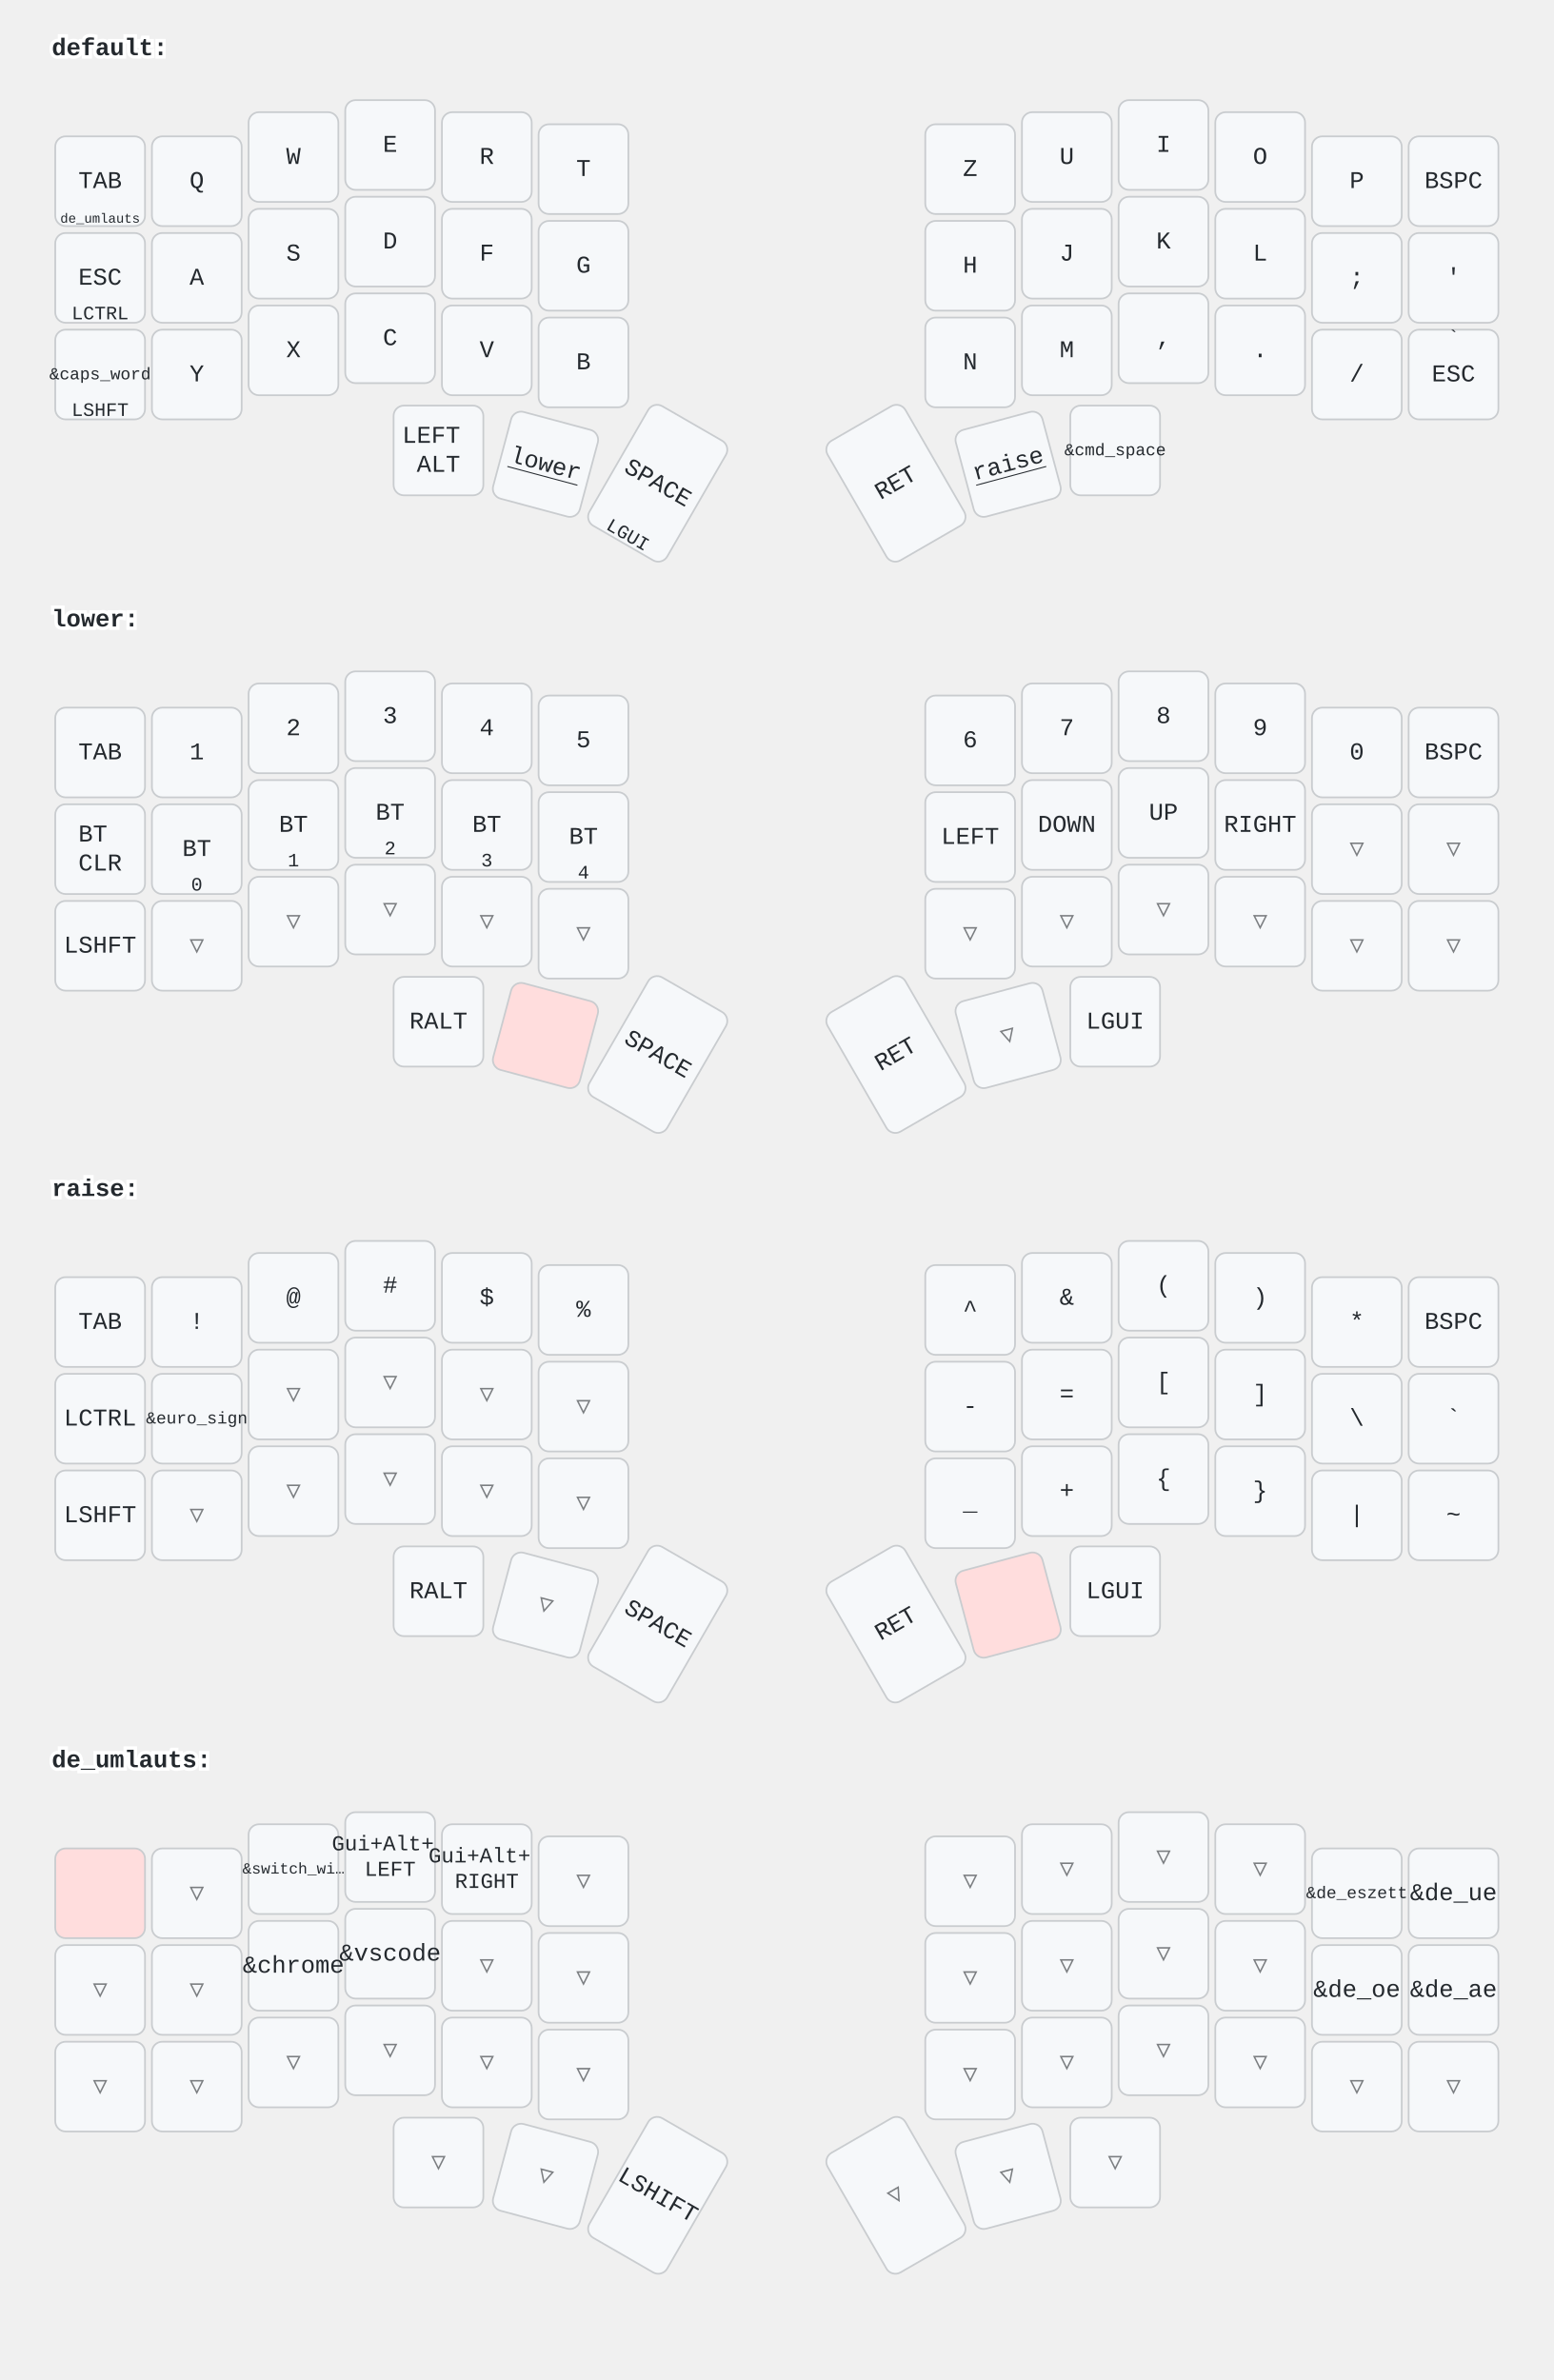
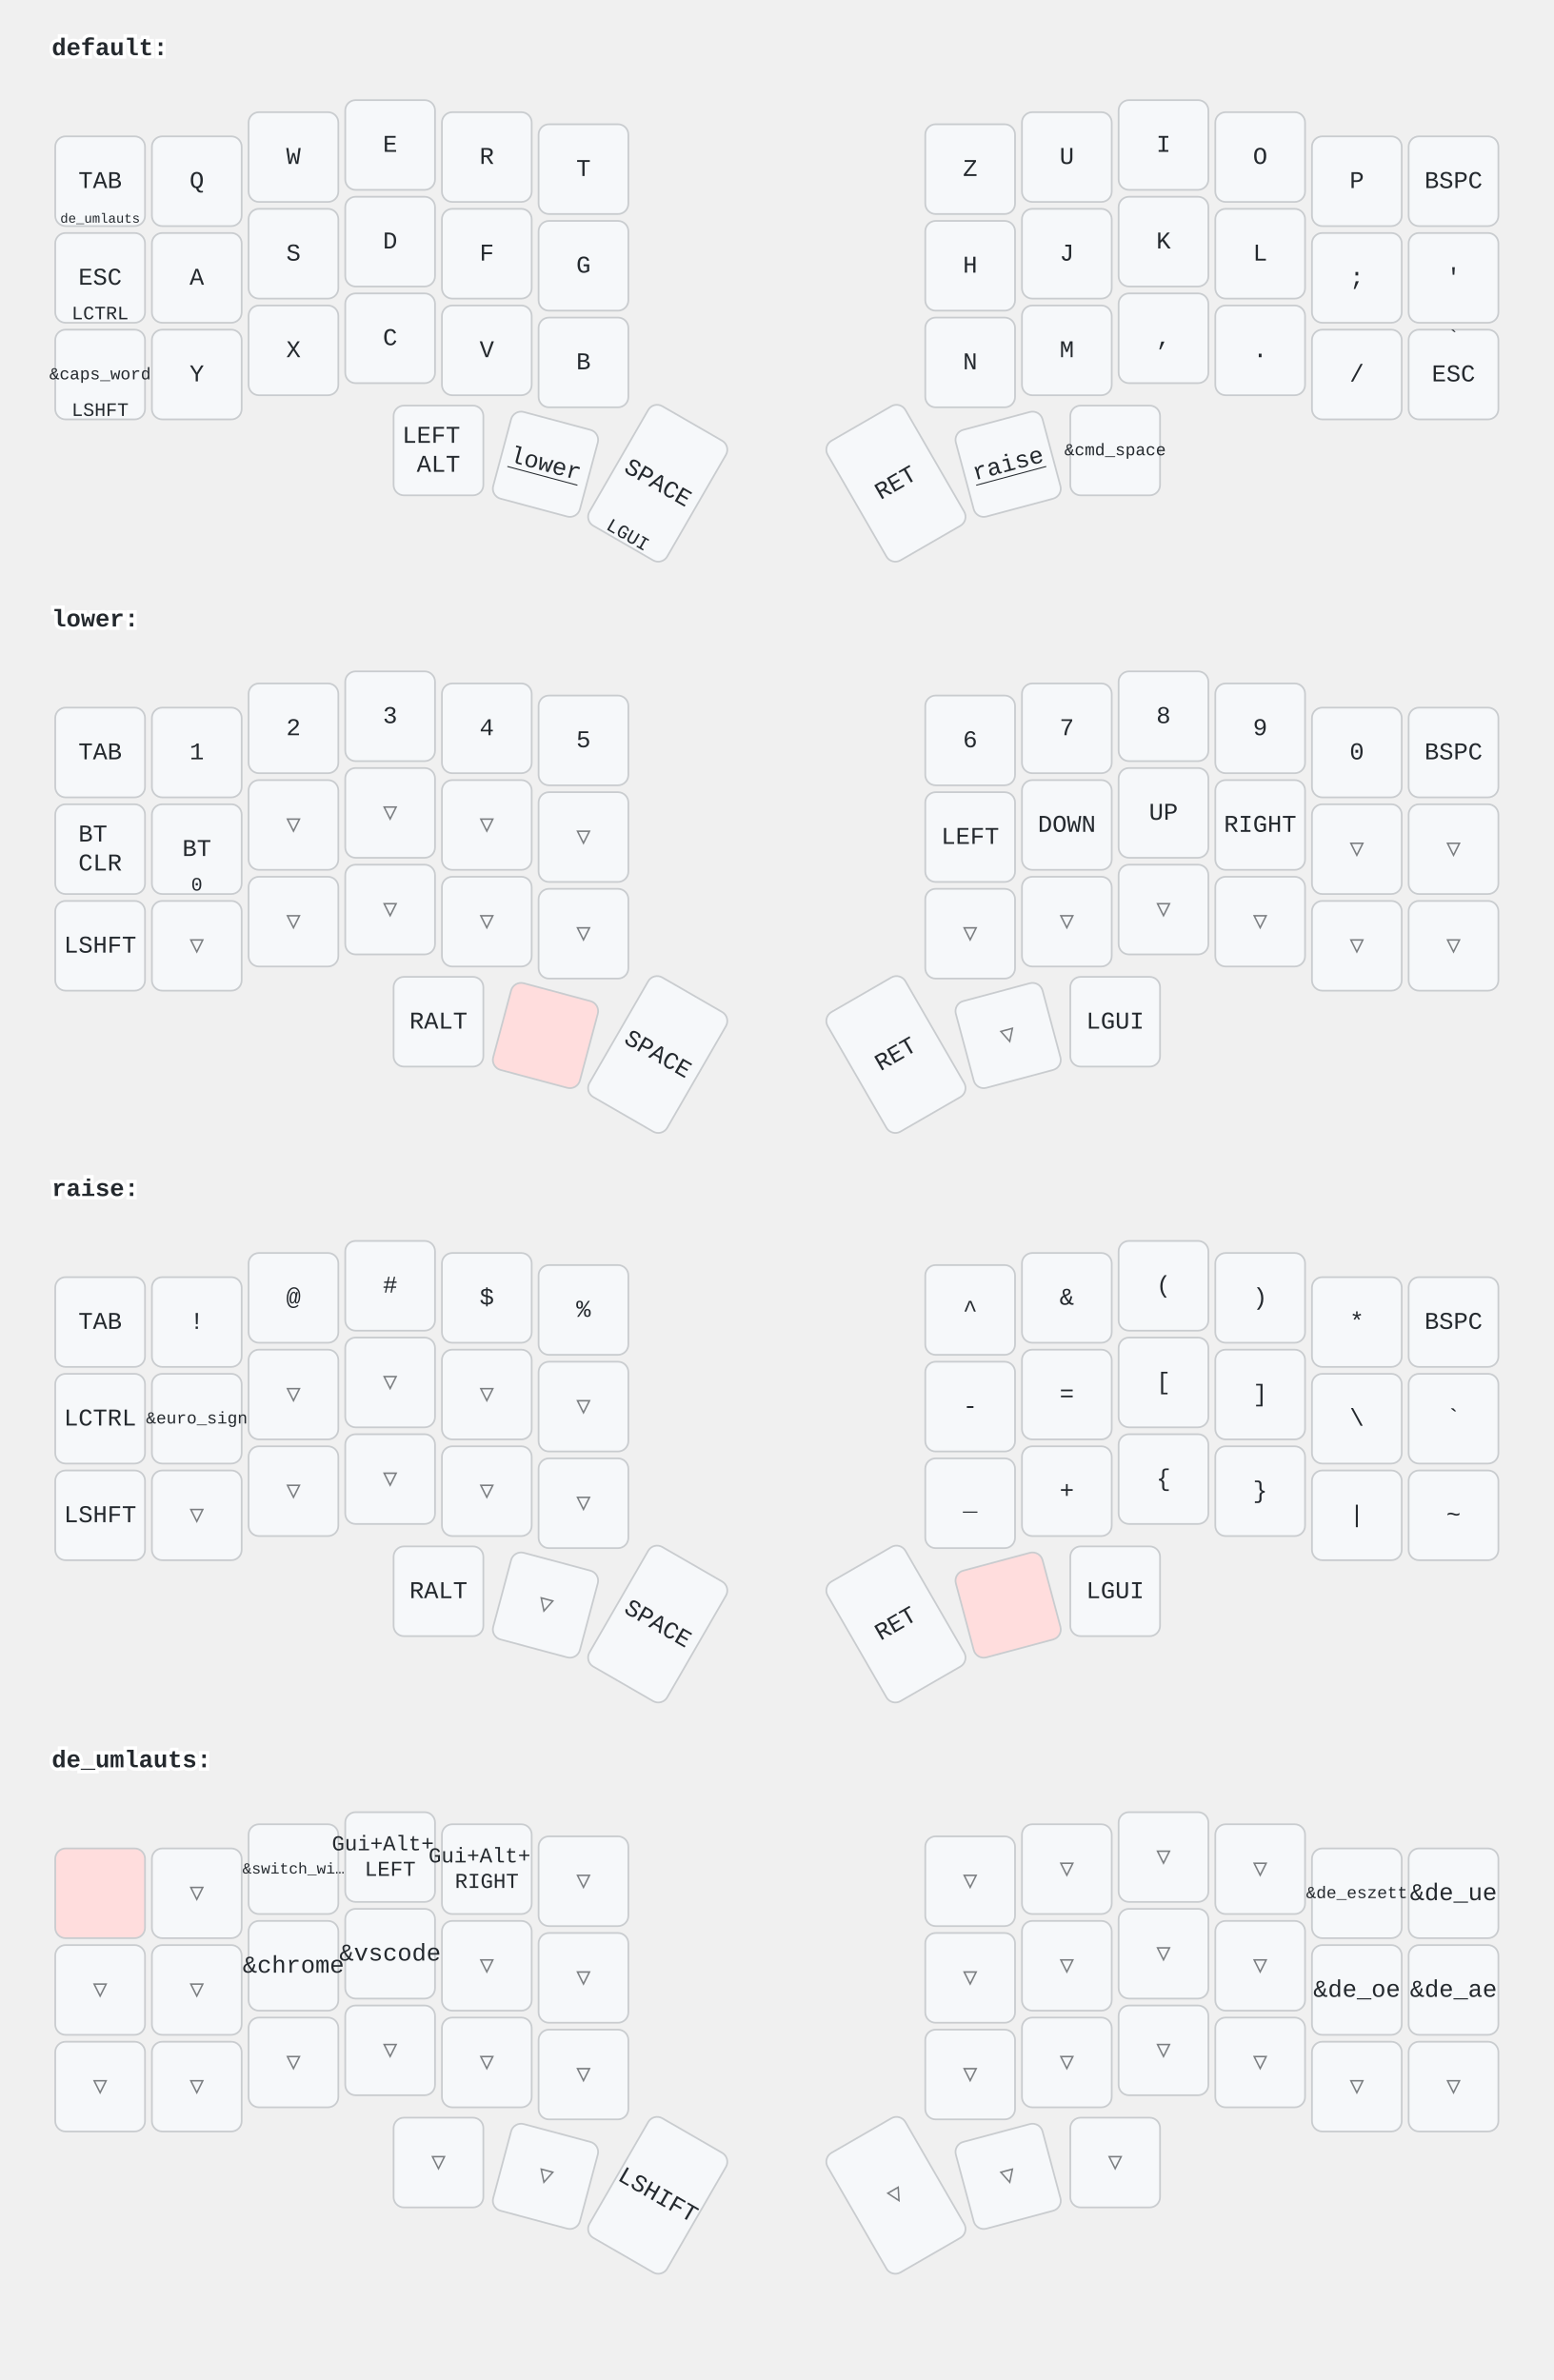
<svg xmlns="http://www.w3.org/2000/svg" width="900" height="1379" viewBox="0 0 900 1379" class="keymap">
  <style>/* inherit to force styles through use tags */
svg path {
    fill: inherit;
}

/* font and background color specifications */
svg.keymap {
    font-family: SFMono-Regular,Consolas,Liberation Mono,Menlo,monospace;
    font-size: 14px;
    font-kerning: normal;
    text-rendering: optimizeLegibility;
    fill: #24292e;
}

/* default key styling */
rect.key {
    fill: #f6f8fa;
}

rect.key, rect.combo {
    stroke: #c9cccf;
    stroke-width: 1;
}

/* default key side styling, only used is draw_key_sides is set */
rect.side {
    filter: brightness(90%);
}

/* color accent for combo boxes */
rect.combo, rect.combo-separate {
    fill: #cdf;
}

/* color accent for held keys */
rect.held, rect.combo.held {
    fill: #fdd;
}

/* color accent for ghost (optional) keys */
rect.ghost, rect.combo.ghost {
    stroke-dasharray: 4, 4;
    stroke-width: 2;
}

text {
    text-anchor: middle;
    dominant-baseline: middle;
}

/* styling for layer labels */
text.label {
    font-weight: bold;
    text-anchor: start;
    stroke: white;
    stroke-width: 4;
    paint-order: stroke;
}

/* styling for optional footer */
text.footer {
    text-anchor: end;
    dominant-baseline: auto;
    stroke: white;
    stroke-width: 4;
    paint-order: stroke;
}

/* styling for combo tap, and key hold/shifted label text */
text.combo, text.hold, text.shifted {
    font-size: 11px;
}

text.hold {
    text-anchor: middle;
    dominant-baseline: auto;
}

text.shifted {
    text-anchor: middle;
    dominant-baseline: hanging;
}

text.layer-activator {
    text-decoration: underline;
}

/* styling for hold/shifted label text in combo box */
text.combo.hold, text.combo.shifted {
    font-size: 8px;
}

/* lighter symbol for transparent keys */
text.trans {
    fill: #7b7e81;
}

/* styling for combo dendrons */
path.combo {
    stroke-width: 1;
    stroke: gray;
    fill: none;
}

/* Start Tabler Icons Cleanup */
/* cannot use height/width with glyphs */
.icon-tabler &gt; path {
    fill: inherit;
    stroke: inherit;
    stroke-width: 2;
}
/* hide tabler's default box */
.icon-tabler &gt; path[stroke="none"][fill="none"] {
    visibility: hidden;
}
/* End Tabler Icons Cleanup */
</style>
  <g transform="translate(30, 0)" class="layer-default">
    <text x="0" y="28" class="label" id="default">default:</text>
    <g transform="translate(0, 56)">
      <g transform="translate(28, 49)" class="key keypos-0">
        <rect rx="6" ry="6" x="-26" y="-26" width="52" height="52" class="key" />
        <text x="0" y="0" class="key tap">TAB</text>
        <a href="#de_umlauts">
          <text x="0" y="24" class="key hold layer-activator">
            <tspan style="font-size: 70%">de_umlauts</tspan>
          </text>
        </a>
      </g>
      <g transform="translate(84, 49)" class="key keypos-1">
        <rect rx="6" ry="6" x="-26" y="-26" width="52" height="52" class="key" />
        <text x="0" y="0" class="key tap">Q</text>
      </g>
      <g transform="translate(140, 35)" class="key keypos-2">
        <rect rx="6" ry="6" x="-26" y="-26" width="52" height="52" class="key" />
        <text x="0" y="0" class="key tap">W</text>
      </g>
      <g transform="translate(196, 28)" class="key keypos-3">
        <rect rx="6" ry="6" x="-26" y="-26" width="52" height="52" class="key" />
        <text x="0" y="0" class="key tap">E</text>
      </g>
      <g transform="translate(252, 35)" class="key keypos-4">
        <rect rx="6" ry="6" x="-26" y="-26" width="52" height="52" class="key" />
        <text x="0" y="0" class="key tap">R</text>
      </g>
      <g transform="translate(308, 42)" class="key keypos-5">
        <rect rx="6" ry="6" x="-26" y="-26" width="52" height="52" class="key" />
        <text x="0" y="0" class="key tap">T</text>
      </g>
      <g transform="translate(532, 42)" class="key keypos-6">
        <rect rx="6" ry="6" x="-26" y="-26" width="52" height="52" class="key" />
        <text x="0" y="0" class="key tap">Z</text>
      </g>
      <g transform="translate(588, 35)" class="key keypos-7">
        <rect rx="6" ry="6" x="-26" y="-26" width="52" height="52" class="key" />
        <text x="0" y="0" class="key tap">U</text>
      </g>
      <g transform="translate(644, 28)" class="key keypos-8">
        <rect rx="6" ry="6" x="-26" y="-26" width="52" height="52" class="key" />
        <text x="0" y="0" class="key tap">I</text>
      </g>
      <g transform="translate(700, 35)" class="key keypos-9">
        <rect rx="6" ry="6" x="-26" y="-26" width="52" height="52" class="key" />
        <text x="0" y="0" class="key tap">O</text>
      </g>
      <g transform="translate(756, 49)" class="key keypos-10">
        <rect rx="6" ry="6" x="-26" y="-26" width="52" height="52" class="key" />
        <text x="0" y="0" class="key tap">P</text>
      </g>
      <g transform="translate(812, 49)" class="key keypos-11">
        <rect rx="6" ry="6" x="-26" y="-26" width="52" height="52" class="key" />
        <text x="0" y="0" class="key tap">BSPC</text>
      </g>
      <g transform="translate(28, 105)" class="key keypos-12">
        <rect rx="6" ry="6" x="-26" y="-26" width="52" height="52" class="key" />
        <text x="0" y="0" class="key tap">ESC</text>
        <text x="0" y="24" class="key hold">LCTRL</text>
      </g>
      <g transform="translate(84, 105)" class="key keypos-13">
        <rect rx="6" ry="6" x="-26" y="-26" width="52" height="52" class="key" />
        <text x="0" y="0" class="key tap">A</text>
      </g>
      <g transform="translate(140, 91)" class="key keypos-14">
        <rect rx="6" ry="6" x="-26" y="-26" width="52" height="52" class="key" />
        <text x="0" y="0" class="key tap">S</text>
      </g>
      <g transform="translate(196, 84)" class="key keypos-15">
        <rect rx="6" ry="6" x="-26" y="-26" width="52" height="52" class="key" />
        <text x="0" y="0" class="key tap">D</text>
      </g>
      <g transform="translate(252, 91)" class="key keypos-16">
        <rect rx="6" ry="6" x="-26" y="-26" width="52" height="52" class="key" />
        <text x="0" y="0" class="key tap">F</text>
      </g>
      <g transform="translate(308, 98)" class="key keypos-17">
        <rect rx="6" ry="6" x="-26" y="-26" width="52" height="52" class="key" />
        <text x="0" y="0" class="key tap">G</text>
      </g>
      <g transform="translate(532, 98)" class="key keypos-18">
        <rect rx="6" ry="6" x="-26" y="-26" width="52" height="52" class="key" />
        <text x="0" y="0" class="key tap">H</text>
      </g>
      <g transform="translate(588, 91)" class="key keypos-19">
        <rect rx="6" ry="6" x="-26" y="-26" width="52" height="52" class="key" />
        <text x="0" y="0" class="key tap">J</text>
      </g>
      <g transform="translate(644, 84)" class="key keypos-20">
        <rect rx="6" ry="6" x="-26" y="-26" width="52" height="52" class="key" />
        <text x="0" y="0" class="key tap">K</text>
      </g>
      <g transform="translate(700, 91)" class="key keypos-21">
        <rect rx="6" ry="6" x="-26" y="-26" width="52" height="52" class="key" />
        <text x="0" y="0" class="key tap">L</text>
      </g>
      <g transform="translate(756, 105)" class="key keypos-22">
        <rect rx="6" ry="6" x="-26" y="-26" width="52" height="52" class="key" />
        <text x="0" y="0" class="key tap">;</text>
      </g>
      <g transform="translate(812, 105)" class="key keypos-23">
        <rect rx="6" ry="6" x="-26" y="-26" width="52" height="52" class="key" />
        <text x="0" y="0" class="key tap">'</text>
      </g>
      <g transform="translate(28, 161)" class="key keypos-24">
        <rect rx="6" ry="6" x="-26" y="-26" width="52" height="52" class="key" />
        <text x="0" y="0" class="key tap">
          <tspan style="font-size: 70%">&amp;caps_word</tspan>
        </text>
        <text x="0" y="24" class="key hold">LSHFT</text>
      </g>
      <g transform="translate(84, 161)" class="key keypos-25">
        <rect rx="6" ry="6" x="-26" y="-26" width="52" height="52" class="key" />
        <text x="0" y="0" class="key tap">Y</text>
      </g>
      <g transform="translate(140, 147)" class="key keypos-26">
        <rect rx="6" ry="6" x="-26" y="-26" width="52" height="52" class="key" />
        <text x="0" y="0" class="key tap">X</text>
      </g>
      <g transform="translate(196, 140)" class="key keypos-27">
        <rect rx="6" ry="6" x="-26" y="-26" width="52" height="52" class="key" />
        <text x="0" y="0" class="key tap">C</text>
      </g>
      <g transform="translate(252, 147)" class="key keypos-28">
        <rect rx="6" ry="6" x="-26" y="-26" width="52" height="52" class="key" />
        <text x="0" y="0" class="key tap">V</text>
      </g>
      <g transform="translate(308, 154)" class="key keypos-29">
        <rect rx="6" ry="6" x="-26" y="-26" width="52" height="52" class="key" />
        <text x="0" y="0" class="key tap">B</text>
      </g>
      <g transform="translate(532, 154)" class="key keypos-30">
        <rect rx="6" ry="6" x="-26" y="-26" width="52" height="52" class="key" />
        <text x="0" y="0" class="key tap">N</text>
      </g>
      <g transform="translate(588, 147)" class="key keypos-31">
        <rect rx="6" ry="6" x="-26" y="-26" width="52" height="52" class="key" />
        <text x="0" y="0" class="key tap">M</text>
      </g>
      <g transform="translate(644, 140)" class="key keypos-32">
        <rect rx="6" ry="6" x="-26" y="-26" width="52" height="52" class="key" />
        <text x="0" y="0" class="key tap">,</text>
      </g>
      <g transform="translate(700, 147)" class="key keypos-33">
        <rect rx="6" ry="6" x="-26" y="-26" width="52" height="52" class="key" />
        <text x="0" y="0" class="key tap">.</text>
      </g>
      <g transform="translate(756, 161)" class="key keypos-34">
        <rect rx="6" ry="6" x="-26" y="-26" width="52" height="52" class="key" />
        <text x="0" y="0" class="key tap">/</text>
      </g>
      <g transform="translate(812, 161)" class="key keypos-35">
        <rect rx="6" ry="6" x="-26" y="-26" width="52" height="52" class="key" />
        <text x="0" y="0" class="key tap">ESC</text>
        <text x="0" y="-24" class="key shifted">`</text>
      </g>
      <g transform="translate(224, 205)" class="key keypos-36">
        <rect rx="6" ry="6" x="-26" y="-26" width="52" height="52" class="key" />
        <text x="0" y="0" class="key tap">
          <tspan x="0" dy="-0.6em">LEFT</tspan>
          <tspan x="0" dy="1.2em">ALT</tspan>
        </text>
      </g>
      <g transform="translate(286, 213) rotate(15.0)" class="key keypos-37">
        <rect rx="6" ry="6" x="-26" y="-26" width="52" height="52" class="key" />
        <a href="#lower">
          <text x="0" y="0" class="key tap layer-activator">lower</text>
        </a>
      </g>
      <g transform="translate(351, 224) rotate(30.0)" class="key keypos-38">
        <rect rx="6" ry="6" x="-26" y="-40" width="52" height="80" class="key" />
        <text x="0" y="0" class="key tap">SPACE</text>
        <text x="0" y="38" class="key hold">LGUI</text>
      </g>
      <g transform="translate(489, 224) rotate(-30.0)" class="key keypos-39">
        <rect rx="6" ry="6" x="-26" y="-40" width="52" height="80" class="key" />
        <text x="0" y="0" class="key tap">RET</text>
      </g>
      <g transform="translate(554, 213) rotate(-15.0)" class="key keypos-40">
        <rect rx="6" ry="6" x="-26" y="-26" width="52" height="52" class="key" />
        <a href="#raise">
          <text x="0" y="0" class="key tap layer-activator">raise</text>
        </a>
      </g>
      <g transform="translate(616, 205)" class="key keypos-41">
        <rect rx="6" ry="6" x="-26" y="-26" width="52" height="52" class="key" />
        <text x="0" y="0" class="key tap">
          <tspan style="font-size: 70%">&amp;cmd_space</tspan>
        </text>
      </g>
    </g>
  </g>
  <g transform="translate(30, 331)" class="layer-lower">
    <text x="0" y="28" class="label" id="lower">lower:</text>
    <g transform="translate(0, 56)">
      <g transform="translate(28, 49)" class="key keypos-0">
        <rect rx="6" ry="6" x="-26" y="-26" width="52" height="52" class="key" />
        <text x="0" y="0" class="key tap">TAB</text>
      </g>
      <g transform="translate(84, 49)" class="key keypos-1">
        <rect rx="6" ry="6" x="-26" y="-26" width="52" height="52" class="key" />
        <text x="0" y="0" class="key tap">1</text>
      </g>
      <g transform="translate(140, 35)" class="key keypos-2">
        <rect rx="6" ry="6" x="-26" y="-26" width="52" height="52" class="key" />
        <text x="0" y="0" class="key tap">2</text>
      </g>
      <g transform="translate(196, 28)" class="key keypos-3">
        <rect rx="6" ry="6" x="-26" y="-26" width="52" height="52" class="key" />
        <text x="0" y="0" class="key tap">3</text>
      </g>
      <g transform="translate(252, 35)" class="key keypos-4">
        <rect rx="6" ry="6" x="-26" y="-26" width="52" height="52" class="key" />
        <text x="0" y="0" class="key tap">4</text>
      </g>
      <g transform="translate(308, 42)" class="key keypos-5">
        <rect rx="6" ry="6" x="-26" y="-26" width="52" height="52" class="key" />
        <text x="0" y="0" class="key tap">5</text>
      </g>
      <g transform="translate(532, 42)" class="key keypos-6">
        <rect rx="6" ry="6" x="-26" y="-26" width="52" height="52" class="key" />
        <text x="0" y="0" class="key tap">6</text>
      </g>
      <g transform="translate(588, 35)" class="key keypos-7">
        <rect rx="6" ry="6" x="-26" y="-26" width="52" height="52" class="key" />
        <text x="0" y="0" class="key tap">7</text>
      </g>
      <g transform="translate(644, 28)" class="key keypos-8">
        <rect rx="6" ry="6" x="-26" y="-26" width="52" height="52" class="key" />
        <text x="0" y="0" class="key tap">8</text>
      </g>
      <g transform="translate(700, 35)" class="key keypos-9">
        <rect rx="6" ry="6" x="-26" y="-26" width="52" height="52" class="key" />
        <text x="0" y="0" class="key tap">9</text>
      </g>
      <g transform="translate(756, 49)" class="key keypos-10">
        <rect rx="6" ry="6" x="-26" y="-26" width="52" height="52" class="key" />
        <text x="0" y="0" class="key tap">0</text>
      </g>
      <g transform="translate(812, 49)" class="key keypos-11">
        <rect rx="6" ry="6" x="-26" y="-26" width="52" height="52" class="key" />
        <text x="0" y="0" class="key tap">BSPC</text>
      </g>
      <g transform="translate(28, 105)" class="key keypos-12">
        <rect rx="6" ry="6" x="-26" y="-26" width="52" height="52" class="key" />
        <text x="0" y="0" class="key tap">
          <tspan x="0" dy="-0.6em">BT</tspan>
          <tspan x="0" dy="1.2em">CLR</tspan>
        </text>
      </g>
      <g transform="translate(84, 105)" class="key keypos-13">
        <rect rx="6" ry="6" x="-26" y="-26" width="52" height="52" class="key" />
        <text x="0" y="0" class="key tap">BT</text>
        <text x="0" y="24" class="key hold">0</text>
      </g>
-       <g transform="translate(140, 91)" class="key keypos-14">
-         <rect rx="6" ry="6" x="-26" y="-26" width="52" height="52" class="key" />
-         <text x="0" y="0" class="key tap">BT</text>
-         <text x="0" y="24" class="key hold">1</text>
-       </g>
-       <g transform="translate(196, 84)" class="key keypos-15">
-         <rect rx="6" ry="6" x="-26" y="-26" width="52" height="52" class="key" />
-         <text x="0" y="0" class="key tap">BT</text>
-         <text x="0" y="24" class="key hold">2</text>
-       </g>
-       <g transform="translate(252, 91)" class="key keypos-16">
-         <rect rx="6" ry="6" x="-26" y="-26" width="52" height="52" class="key" />
-         <text x="0" y="0" class="key tap">BT</text>
-         <text x="0" y="24" class="key hold">3</text>
-       </g>
-       <g transform="translate(308, 98)" class="key keypos-17">
-         <rect rx="6" ry="6" x="-26" y="-26" width="52" height="52" class="key" />
-         <text x="0" y="0" class="key tap">BT</text>
-         <text x="0" y="24" class="key hold">4</text>
+       <g transform="translate(140, 91)" class="key trans keypos-14">
+         <rect rx="6" ry="6" x="-26" y="-26" width="52" height="52" class="key trans" />
+         <text x="0" y="0" class="key trans tap">▽</text>
+       </g>
+       <g transform="translate(196, 84)" class="key trans keypos-15">
+         <rect rx="6" ry="6" x="-26" y="-26" width="52" height="52" class="key trans" />
+         <text x="0" y="0" class="key trans tap">▽</text>
+       </g>
+       <g transform="translate(252, 91)" class="key trans keypos-16">
+         <rect rx="6" ry="6" x="-26" y="-26" width="52" height="52" class="key trans" />
+         <text x="0" y="0" class="key trans tap">▽</text>
+       </g>
+       <g transform="translate(308, 98)" class="key trans keypos-17">
+         <rect rx="6" ry="6" x="-26" y="-26" width="52" height="52" class="key trans" />
+         <text x="0" y="0" class="key trans tap">▽</text>
      </g>
      <g transform="translate(532, 98)" class="key keypos-18">
        <rect rx="6" ry="6" x="-26" y="-26" width="52" height="52" class="key" />
        <text x="0" y="0" class="key tap">LEFT</text>
      </g>
      <g transform="translate(588, 91)" class="key keypos-19">
        <rect rx="6" ry="6" x="-26" y="-26" width="52" height="52" class="key" />
        <text x="0" y="0" class="key tap">DOWN</text>
      </g>
      <g transform="translate(644, 84)" class="key keypos-20">
        <rect rx="6" ry="6" x="-26" y="-26" width="52" height="52" class="key" />
        <text x="0" y="0" class="key tap">UP</text>
      </g>
      <g transform="translate(700, 91)" class="key keypos-21">
        <rect rx="6" ry="6" x="-26" y="-26" width="52" height="52" class="key" />
        <text x="0" y="0" class="key tap">RIGHT</text>
      </g>
      <g transform="translate(756, 105)" class="key trans keypos-22">
        <rect rx="6" ry="6" x="-26" y="-26" width="52" height="52" class="key trans" />
        <text x="0" y="0" class="key trans tap">▽</text>
      </g>
      <g transform="translate(812, 105)" class="key trans keypos-23">
        <rect rx="6" ry="6" x="-26" y="-26" width="52" height="52" class="key trans" />
        <text x="0" y="0" class="key trans tap">▽</text>
      </g>
      <g transform="translate(28, 161)" class="key keypos-24">
        <rect rx="6" ry="6" x="-26" y="-26" width="52" height="52" class="key" />
        <text x="0" y="0" class="key tap">LSHFT</text>
      </g>
      <g transform="translate(84, 161)" class="key trans keypos-25">
        <rect rx="6" ry="6" x="-26" y="-26" width="52" height="52" class="key trans" />
        <text x="0" y="0" class="key trans tap">▽</text>
      </g>
      <g transform="translate(140, 147)" class="key trans keypos-26">
        <rect rx="6" ry="6" x="-26" y="-26" width="52" height="52" class="key trans" />
        <text x="0" y="0" class="key trans tap">▽</text>
      </g>
      <g transform="translate(196, 140)" class="key trans keypos-27">
        <rect rx="6" ry="6" x="-26" y="-26" width="52" height="52" class="key trans" />
        <text x="0" y="0" class="key trans tap">▽</text>
      </g>
      <g transform="translate(252, 147)" class="key trans keypos-28">
        <rect rx="6" ry="6" x="-26" y="-26" width="52" height="52" class="key trans" />
        <text x="0" y="0" class="key trans tap">▽</text>
      </g>
      <g transform="translate(308, 154)" class="key trans keypos-29">
        <rect rx="6" ry="6" x="-26" y="-26" width="52" height="52" class="key trans" />
        <text x="0" y="0" class="key trans tap">▽</text>
      </g>
      <g transform="translate(532, 154)" class="key trans keypos-30">
        <rect rx="6" ry="6" x="-26" y="-26" width="52" height="52" class="key trans" />
        <text x="0" y="0" class="key trans tap">▽</text>
      </g>
      <g transform="translate(588, 147)" class="key trans keypos-31">
        <rect rx="6" ry="6" x="-26" y="-26" width="52" height="52" class="key trans" />
        <text x="0" y="0" class="key trans tap">▽</text>
      </g>
      <g transform="translate(644, 140)" class="key trans keypos-32">
        <rect rx="6" ry="6" x="-26" y="-26" width="52" height="52" class="key trans" />
        <text x="0" y="0" class="key trans tap">▽</text>
      </g>
      <g transform="translate(700, 147)" class="key trans keypos-33">
        <rect rx="6" ry="6" x="-26" y="-26" width="52" height="52" class="key trans" />
        <text x="0" y="0" class="key trans tap">▽</text>
      </g>
      <g transform="translate(756, 161)" class="key trans keypos-34">
        <rect rx="6" ry="6" x="-26" y="-26" width="52" height="52" class="key trans" />
        <text x="0" y="0" class="key trans tap">▽</text>
      </g>
      <g transform="translate(812, 161)" class="key trans keypos-35">
        <rect rx="6" ry="6" x="-26" y="-26" width="52" height="52" class="key trans" />
        <text x="0" y="0" class="key trans tap">▽</text>
      </g>
      <g transform="translate(224, 205)" class="key keypos-36">
        <rect rx="6" ry="6" x="-26" y="-26" width="52" height="52" class="key" />
        <text x="0" y="0" class="key tap">RALT</text>
      </g>
      <g transform="translate(286, 213) rotate(15.0)" class="key held keypos-37">
        <rect rx="6" ry="6" x="-26" y="-26" width="52" height="52" class="key held" />
      </g>
      <g transform="translate(351, 224) rotate(30.0)" class="key keypos-38">
        <rect rx="6" ry="6" x="-26" y="-40" width="52" height="80" class="key" />
        <text x="0" y="0" class="key tap">SPACE</text>
      </g>
      <g transform="translate(489, 224) rotate(-30.0)" class="key keypos-39">
        <rect rx="6" ry="6" x="-26" y="-40" width="52" height="80" class="key" />
        <text x="0" y="0" class="key tap">RET</text>
      </g>
      <g transform="translate(554, 213) rotate(-15.0)" class="key trans keypos-40">
        <rect rx="6" ry="6" x="-26" y="-26" width="52" height="52" class="key trans" />
        <text x="0" y="0" class="key trans tap">▽</text>
      </g>
      <g transform="translate(616, 205)" class="key keypos-41">
        <rect rx="6" ry="6" x="-26" y="-26" width="52" height="52" class="key" />
        <text x="0" y="0" class="key tap">LGUI</text>
      </g>
    </g>
  </g>
  <g transform="translate(30, 661)" class="layer-raise">
    <text x="0" y="28" class="label" id="raise">raise:</text>
    <g transform="translate(0, 56)">
      <g transform="translate(28, 49)" class="key keypos-0">
        <rect rx="6" ry="6" x="-26" y="-26" width="52" height="52" class="key" />
        <text x="0" y="0" class="key tap">TAB</text>
      </g>
      <g transform="translate(84, 49)" class="key keypos-1">
        <rect rx="6" ry="6" x="-26" y="-26" width="52" height="52" class="key" />
        <text x="0" y="0" class="key tap">!</text>
      </g>
      <g transform="translate(140, 35)" class="key keypos-2">
        <rect rx="6" ry="6" x="-26" y="-26" width="52" height="52" class="key" />
        <text x="0" y="0" class="key tap">@</text>
      </g>
      <g transform="translate(196, 28)" class="key keypos-3">
        <rect rx="6" ry="6" x="-26" y="-26" width="52" height="52" class="key" />
        <text x="0" y="0" class="key tap">#</text>
      </g>
      <g transform="translate(252, 35)" class="key keypos-4">
        <rect rx="6" ry="6" x="-26" y="-26" width="52" height="52" class="key" />
        <text x="0" y="0" class="key tap">$</text>
      </g>
      <g transform="translate(308, 42)" class="key keypos-5">
        <rect rx="6" ry="6" x="-26" y="-26" width="52" height="52" class="key" />
        <text x="0" y="0" class="key tap">%</text>
      </g>
      <g transform="translate(532, 42)" class="key keypos-6">
        <rect rx="6" ry="6" x="-26" y="-26" width="52" height="52" class="key" />
        <text x="0" y="0" class="key tap">^</text>
      </g>
      <g transform="translate(588, 35)" class="key keypos-7">
        <rect rx="6" ry="6" x="-26" y="-26" width="52" height="52" class="key" />
        <text x="0" y="0" class="key tap">&amp;</text>
      </g>
      <g transform="translate(644, 28)" class="key keypos-8">
        <rect rx="6" ry="6" x="-26" y="-26" width="52" height="52" class="key" />
        <text x="0" y="0" class="key tap">(</text>
      </g>
      <g transform="translate(700, 35)" class="key keypos-9">
        <rect rx="6" ry="6" x="-26" y="-26" width="52" height="52" class="key" />
        <text x="0" y="0" class="key tap">)</text>
      </g>
      <g transform="translate(756, 49)" class="key keypos-10">
        <rect rx="6" ry="6" x="-26" y="-26" width="52" height="52" class="key" />
        <text x="0" y="0" class="key tap">*</text>
      </g>
      <g transform="translate(812, 49)" class="key keypos-11">
        <rect rx="6" ry="6" x="-26" y="-26" width="52" height="52" class="key" />
        <text x="0" y="0" class="key tap">BSPC</text>
      </g>
      <g transform="translate(28, 105)" class="key keypos-12">
        <rect rx="6" ry="6" x="-26" y="-26" width="52" height="52" class="key" />
        <text x="0" y="0" class="key tap">LCTRL</text>
      </g>
      <g transform="translate(84, 105)" class="key keypos-13">
        <rect rx="6" ry="6" x="-26" y="-26" width="52" height="52" class="key" />
        <text x="0" y="0" class="key tap">
          <tspan style="font-size: 70%">&amp;euro_sign</tspan>
        </text>
      </g>
      <g transform="translate(140, 91)" class="key trans keypos-14">
        <rect rx="6" ry="6" x="-26" y="-26" width="52" height="52" class="key trans" />
        <text x="0" y="0" class="key trans tap">▽</text>
      </g>
      <g transform="translate(196, 84)" class="key trans keypos-15">
        <rect rx="6" ry="6" x="-26" y="-26" width="52" height="52" class="key trans" />
        <text x="0" y="0" class="key trans tap">▽</text>
      </g>
      <g transform="translate(252, 91)" class="key trans keypos-16">
        <rect rx="6" ry="6" x="-26" y="-26" width="52" height="52" class="key trans" />
        <text x="0" y="0" class="key trans tap">▽</text>
      </g>
      <g transform="translate(308, 98)" class="key trans keypos-17">
        <rect rx="6" ry="6" x="-26" y="-26" width="52" height="52" class="key trans" />
        <text x="0" y="0" class="key trans tap">▽</text>
      </g>
      <g transform="translate(532, 98)" class="key keypos-18">
        <rect rx="6" ry="6" x="-26" y="-26" width="52" height="52" class="key" />
        <text x="0" y="0" class="key tap">-</text>
      </g>
      <g transform="translate(588, 91)" class="key keypos-19">
        <rect rx="6" ry="6" x="-26" y="-26" width="52" height="52" class="key" />
        <text x="0" y="0" class="key tap">=</text>
      </g>
      <g transform="translate(644, 84)" class="key keypos-20">
        <rect rx="6" ry="6" x="-26" y="-26" width="52" height="52" class="key" />
        <text x="0" y="0" class="key tap">[</text>
      </g>
      <g transform="translate(700, 91)" class="key keypos-21">
        <rect rx="6" ry="6" x="-26" y="-26" width="52" height="52" class="key" />
        <text x="0" y="0" class="key tap">]</text>
      </g>
      <g transform="translate(756, 105)" class="key keypos-22">
        <rect rx="6" ry="6" x="-26" y="-26" width="52" height="52" class="key" />
        <text x="0" y="0" class="key tap">\</text>
      </g>
      <g transform="translate(812, 105)" class="key keypos-23">
        <rect rx="6" ry="6" x="-26" y="-26" width="52" height="52" class="key" />
        <text x="0" y="0" class="key tap">`</text>
      </g>
      <g transform="translate(28, 161)" class="key keypos-24">
        <rect rx="6" ry="6" x="-26" y="-26" width="52" height="52" class="key" />
        <text x="0" y="0" class="key tap">LSHFT</text>
      </g>
      <g transform="translate(84, 161)" class="key trans keypos-25">
        <rect rx="6" ry="6" x="-26" y="-26" width="52" height="52" class="key trans" />
        <text x="0" y="0" class="key trans tap">▽</text>
      </g>
      <g transform="translate(140, 147)" class="key trans keypos-26">
        <rect rx="6" ry="6" x="-26" y="-26" width="52" height="52" class="key trans" />
        <text x="0" y="0" class="key trans tap">▽</text>
      </g>
      <g transform="translate(196, 140)" class="key trans keypos-27">
        <rect rx="6" ry="6" x="-26" y="-26" width="52" height="52" class="key trans" />
        <text x="0" y="0" class="key trans tap">▽</text>
      </g>
      <g transform="translate(252, 147)" class="key trans keypos-28">
        <rect rx="6" ry="6" x="-26" y="-26" width="52" height="52" class="key trans" />
        <text x="0" y="0" class="key trans tap">▽</text>
      </g>
      <g transform="translate(308, 154)" class="key trans keypos-29">
        <rect rx="6" ry="6" x="-26" y="-26" width="52" height="52" class="key trans" />
        <text x="0" y="0" class="key trans tap">▽</text>
      </g>
      <g transform="translate(532, 154)" class="key keypos-30">
        <rect rx="6" ry="6" x="-26" y="-26" width="52" height="52" class="key" />
        <text x="0" y="0" class="key tap">_</text>
      </g>
      <g transform="translate(588, 147)" class="key keypos-31">
        <rect rx="6" ry="6" x="-26" y="-26" width="52" height="52" class="key" />
        <text x="0" y="0" class="key tap">+</text>
      </g>
      <g transform="translate(644, 140)" class="key keypos-32">
        <rect rx="6" ry="6" x="-26" y="-26" width="52" height="52" class="key" />
        <text x="0" y="0" class="key tap">{</text>
      </g>
      <g transform="translate(700, 147)" class="key keypos-33">
        <rect rx="6" ry="6" x="-26" y="-26" width="52" height="52" class="key" />
        <text x="0" y="0" class="key tap">}</text>
      </g>
      <g transform="translate(756, 161)" class="key keypos-34">
        <rect rx="6" ry="6" x="-26" y="-26" width="52" height="52" class="key" />
        <text x="0" y="0" class="key tap">|</text>
      </g>
      <g transform="translate(812, 161)" class="key keypos-35">
        <rect rx="6" ry="6" x="-26" y="-26" width="52" height="52" class="key" />
        <text x="0" y="0" class="key tap">~</text>
      </g>
      <g transform="translate(224, 205)" class="key keypos-36">
        <rect rx="6" ry="6" x="-26" y="-26" width="52" height="52" class="key" />
        <text x="0" y="0" class="key tap">RALT</text>
      </g>
      <g transform="translate(286, 213) rotate(15.0)" class="key trans keypos-37">
        <rect rx="6" ry="6" x="-26" y="-26" width="52" height="52" class="key trans" />
        <text x="0" y="0" class="key trans tap">▽</text>
      </g>
      <g transform="translate(351, 224) rotate(30.0)" class="key keypos-38">
        <rect rx="6" ry="6" x="-26" y="-40" width="52" height="80" class="key" />
        <text x="0" y="0" class="key tap">SPACE</text>
      </g>
      <g transform="translate(489, 224) rotate(-30.0)" class="key keypos-39">
        <rect rx="6" ry="6" x="-26" y="-40" width="52" height="80" class="key" />
        <text x="0" y="0" class="key tap">RET</text>
      </g>
      <g transform="translate(554, 213) rotate(-15.0)" class="key held keypos-40">
        <rect rx="6" ry="6" x="-26" y="-26" width="52" height="52" class="key held" />
      </g>
      <g transform="translate(616, 205)" class="key keypos-41">
        <rect rx="6" ry="6" x="-26" y="-26" width="52" height="52" class="key" />
        <text x="0" y="0" class="key tap">LGUI</text>
      </g>
    </g>
  </g>
  <g transform="translate(30, 992)" class="layer-de_umlauts">
    <text x="0" y="28" class="label" id="de_umlauts">de_umlauts:</text>
    <g transform="translate(0, 56)">
      <g transform="translate(28, 49)" class="key held keypos-0">
        <rect rx="6" ry="6" x="-26" y="-26" width="52" height="52" class="key held" />
      </g>
      <g transform="translate(84, 49)" class="key trans keypos-1">
        <rect rx="6" ry="6" x="-26" y="-26" width="52" height="52" class="key trans" />
        <text x="0" y="0" class="key trans tap">▽</text>
      </g>
      <g transform="translate(140, 35)" class="key keypos-2">
        <rect rx="6" ry="6" x="-26" y="-26" width="52" height="52" class="key" />
        <text x="0" y="0" class="key tap">
          <tspan style="font-size: 64%">&amp;switch_wi…</tspan>
        </text>
      </g>
      <g transform="translate(196, 28)" class="key keypos-3">
        <rect rx="6" ry="6" x="-26" y="-26" width="52" height="52" class="key" />
        <text x="0" y="0" class="key tap">
          <tspan x="0" dy="-0.6em" style="font-size: 88%">Gui+Alt+</tspan>
          <tspan x="0" dy="1.2em" style="font-size: 88%">LEFT</tspan>
        </text>
      </g>
      <g transform="translate(252, 35)" class="key keypos-4">
        <rect rx="6" ry="6" x="-26" y="-26" width="52" height="52" class="key" />
        <text x="0" y="0" class="key tap">
          <tspan x="0" dy="-0.6em" style="font-size: 88%">Gui+Alt+</tspan>
          <tspan x="0" dy="1.2em" style="font-size: 88%">RIGHT</tspan>
        </text>
      </g>
      <g transform="translate(308, 42)" class="key trans keypos-5">
        <rect rx="6" ry="6" x="-26" y="-26" width="52" height="52" class="key trans" />
        <text x="0" y="0" class="key trans tap">▽</text>
      </g>
      <g transform="translate(532, 42)" class="key trans keypos-6">
        <rect rx="6" ry="6" x="-26" y="-26" width="52" height="52" class="key trans" />
        <text x="0" y="0" class="key trans tap">▽</text>
      </g>
      <g transform="translate(588, 35)" class="key trans keypos-7">
        <rect rx="6" ry="6" x="-26" y="-26" width="52" height="52" class="key trans" />
        <text x="0" y="0" class="key trans tap">▽</text>
      </g>
      <g transform="translate(644, 28)" class="key trans keypos-8">
        <rect rx="6" ry="6" x="-26" y="-26" width="52" height="52" class="key trans" />
        <text x="0" y="0" class="key trans tap">▽</text>
      </g>
      <g transform="translate(700, 35)" class="key trans keypos-9">
        <rect rx="6" ry="6" x="-26" y="-26" width="52" height="52" class="key trans" />
        <text x="0" y="0" class="key trans tap">▽</text>
      </g>
      <g transform="translate(756, 49)" class="key keypos-10">
        <rect rx="6" ry="6" x="-26" y="-26" width="52" height="52" class="key" />
        <text x="0" y="0" class="key tap">
          <tspan style="font-size: 70%">&amp;de_eszett</tspan>
        </text>
      </g>
      <g transform="translate(812, 49)" class="key keypos-11">
        <rect rx="6" ry="6" x="-26" y="-26" width="52" height="52" class="key" />
        <text x="0" y="0" class="key tap">&amp;de_ue</text>
      </g>
      <g transform="translate(28, 105)" class="key trans keypos-12">
        <rect rx="6" ry="6" x="-26" y="-26" width="52" height="52" class="key trans" />
        <text x="0" y="0" class="key trans tap">▽</text>
      </g>
      <g transform="translate(84, 105)" class="key trans keypos-13">
        <rect rx="6" ry="6" x="-26" y="-26" width="52" height="52" class="key trans" />
        <text x="0" y="0" class="key trans tap">▽</text>
      </g>
      <g transform="translate(140, 91)" class="key keypos-14">
        <rect rx="6" ry="6" x="-26" y="-26" width="52" height="52" class="key" />
        <text x="0" y="0" class="key tap">&amp;chrome</text>
      </g>
      <g transform="translate(196, 84)" class="key keypos-15">
        <rect rx="6" ry="6" x="-26" y="-26" width="52" height="52" class="key" />
        <text x="0" y="0" class="key tap">&amp;vscode</text>
      </g>
      <g transform="translate(252, 91)" class="key trans keypos-16">
        <rect rx="6" ry="6" x="-26" y="-26" width="52" height="52" class="key trans" />
        <text x="0" y="0" class="key trans tap">▽</text>
      </g>
      <g transform="translate(308, 98)" class="key trans keypos-17">
        <rect rx="6" ry="6" x="-26" y="-26" width="52" height="52" class="key trans" />
        <text x="0" y="0" class="key trans tap">▽</text>
      </g>
      <g transform="translate(532, 98)" class="key trans keypos-18">
        <rect rx="6" ry="6" x="-26" y="-26" width="52" height="52" class="key trans" />
        <text x="0" y="0" class="key trans tap">▽</text>
      </g>
      <g transform="translate(588, 91)" class="key trans keypos-19">
        <rect rx="6" ry="6" x="-26" y="-26" width="52" height="52" class="key trans" />
        <text x="0" y="0" class="key trans tap">▽</text>
      </g>
      <g transform="translate(644, 84)" class="key trans keypos-20">
        <rect rx="6" ry="6" x="-26" y="-26" width="52" height="52" class="key trans" />
        <text x="0" y="0" class="key trans tap">▽</text>
      </g>
      <g transform="translate(700, 91)" class="key trans keypos-21">
        <rect rx="6" ry="6" x="-26" y="-26" width="52" height="52" class="key trans" />
        <text x="0" y="0" class="key trans tap">▽</text>
      </g>
      <g transform="translate(756, 105)" class="key keypos-22">
        <rect rx="6" ry="6" x="-26" y="-26" width="52" height="52" class="key" />
        <text x="0" y="0" class="key tap">&amp;de_oe</text>
      </g>
      <g transform="translate(812, 105)" class="key keypos-23">
        <rect rx="6" ry="6" x="-26" y="-26" width="52" height="52" class="key" />
        <text x="0" y="0" class="key tap">&amp;de_ae</text>
      </g>
      <g transform="translate(28, 161)" class="key trans keypos-24">
        <rect rx="6" ry="6" x="-26" y="-26" width="52" height="52" class="key trans" />
        <text x="0" y="0" class="key trans tap">▽</text>
      </g>
      <g transform="translate(84, 161)" class="key trans keypos-25">
        <rect rx="6" ry="6" x="-26" y="-26" width="52" height="52" class="key trans" />
        <text x="0" y="0" class="key trans tap">▽</text>
      </g>
      <g transform="translate(140, 147)" class="key trans keypos-26">
        <rect rx="6" ry="6" x="-26" y="-26" width="52" height="52" class="key trans" />
        <text x="0" y="0" class="key trans tap">▽</text>
      </g>
      <g transform="translate(196, 140)" class="key trans keypos-27">
        <rect rx="6" ry="6" x="-26" y="-26" width="52" height="52" class="key trans" />
        <text x="0" y="0" class="key trans tap">▽</text>
      </g>
      <g transform="translate(252, 147)" class="key trans keypos-28">
        <rect rx="6" ry="6" x="-26" y="-26" width="52" height="52" class="key trans" />
        <text x="0" y="0" class="key trans tap">▽</text>
      </g>
      <g transform="translate(308, 154)" class="key trans keypos-29">
        <rect rx="6" ry="6" x="-26" y="-26" width="52" height="52" class="key trans" />
        <text x="0" y="0" class="key trans tap">▽</text>
      </g>
      <g transform="translate(532, 154)" class="key trans keypos-30">
        <rect rx="6" ry="6" x="-26" y="-26" width="52" height="52" class="key trans" />
        <text x="0" y="0" class="key trans tap">▽</text>
      </g>
      <g transform="translate(588, 147)" class="key trans keypos-31">
        <rect rx="6" ry="6" x="-26" y="-26" width="52" height="52" class="key trans" />
        <text x="0" y="0" class="key trans tap">▽</text>
      </g>
      <g transform="translate(644, 140)" class="key trans keypos-32">
        <rect rx="6" ry="6" x="-26" y="-26" width="52" height="52" class="key trans" />
        <text x="0" y="0" class="key trans tap">▽</text>
      </g>
      <g transform="translate(700, 147)" class="key trans keypos-33">
        <rect rx="6" ry="6" x="-26" y="-26" width="52" height="52" class="key trans" />
        <text x="0" y="0" class="key trans tap">▽</text>
      </g>
      <g transform="translate(756, 161)" class="key trans keypos-34">
        <rect rx="6" ry="6" x="-26" y="-26" width="52" height="52" class="key trans" />
        <text x="0" y="0" class="key trans tap">▽</text>
      </g>
      <g transform="translate(812, 161)" class="key trans keypos-35">
        <rect rx="6" ry="6" x="-26" y="-26" width="52" height="52" class="key trans" />
        <text x="0" y="0" class="key trans tap">▽</text>
      </g>
      <g transform="translate(224, 205)" class="key trans keypos-36">
        <rect rx="6" ry="6" x="-26" y="-26" width="52" height="52" class="key trans" />
        <text x="0" y="0" class="key trans tap">▽</text>
      </g>
      <g transform="translate(286, 213) rotate(15.0)" class="key trans keypos-37">
        <rect rx="6" ry="6" x="-26" y="-26" width="52" height="52" class="key trans" />
        <text x="0" y="0" class="key trans tap">▽</text>
      </g>
      <g transform="translate(351, 224) rotate(30.0)" class="key keypos-38">
        <rect rx="6" ry="6" x="-26" y="-40" width="52" height="80" class="key" />
        <text x="0" y="0" class="key tap">LSHIFT</text>
      </g>
      <g transform="translate(489, 224) rotate(-30.0)" class="key trans keypos-39">
        <rect rx="6" ry="6" x="-26" y="-40" width="52" height="80" class="key trans" />
        <text x="0" y="0" class="key trans tap">▽</text>
      </g>
      <g transform="translate(554, 213) rotate(-15.0)" class="key trans keypos-40">
        <rect rx="6" ry="6" x="-26" y="-26" width="52" height="52" class="key trans" />
        <text x="0" y="0" class="key trans tap">▽</text>
      </g>
      <g transform="translate(616, 205)" class="key trans keypos-41">
        <rect rx="6" ry="6" x="-26" y="-26" width="52" height="52" class="key trans" />
        <text x="0" y="0" class="key trans tap">▽</text>
      </g>
    </g>
  </g>
</svg>
